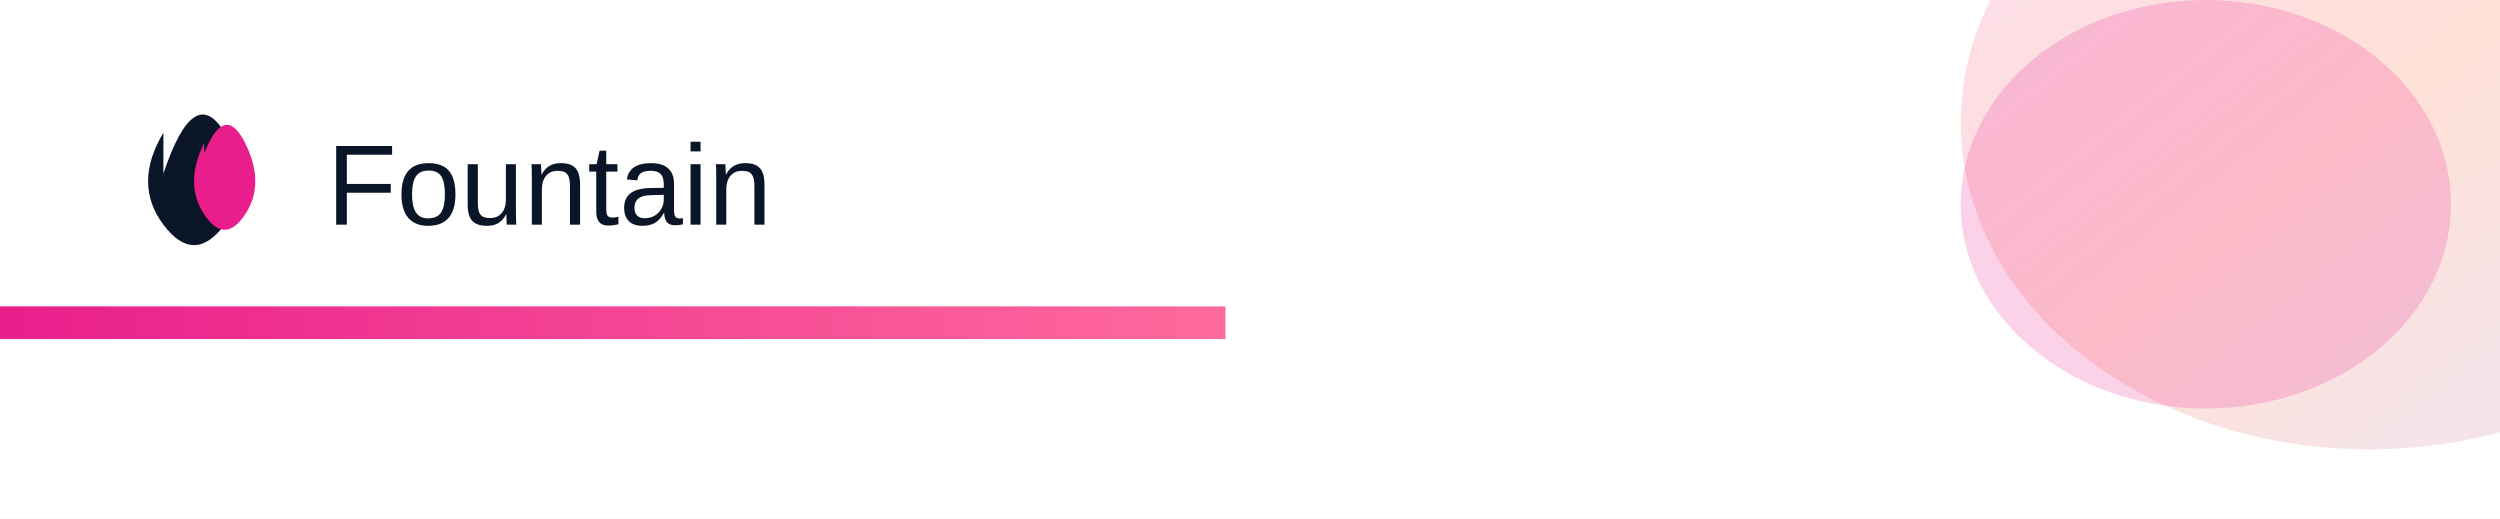
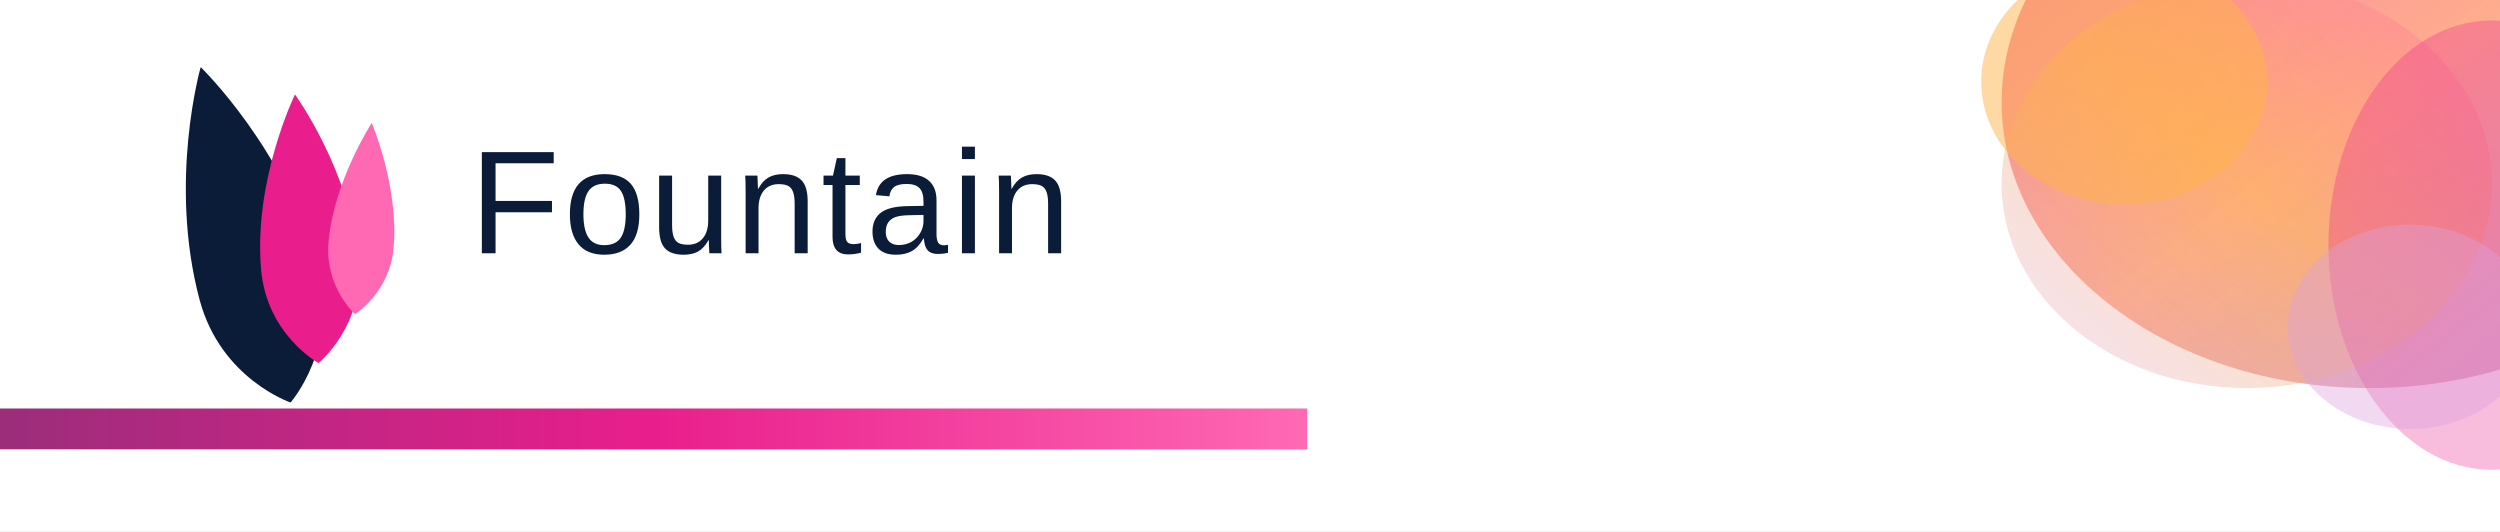
- <svg xmlns="http://www.w3.org/2000/svg" viewBox="0 0 612 127" width="612" height="127">
-   <rect width="612" height="127" fill="white" />
+ <svg xmlns="http://www.w3.org/2000/svg" viewBox="0 0 612 130" width="612" height="130">
+   <rect width="612" height="130" fill="white" />
  <defs>
-     <linearGradient id="pinkGrad" x1="0%" y1="0%" x2="100%" y2="100%">
-       <stop offset="0%" style="stop-color:#E91E8C;stop-opacity:0.3" />
-       <stop offset="50%" style="stop-color:#FF6B35;stop-opacity:0.4" />
-       <stop offset="100%" style="stop-color:#9B59B6;stop-opacity:0.3" />
+     <linearGradient id="grad1" x1="0%" y1="0%" x2="100%" y2="100%">
+       <stop offset="0%" style="stop-color:#E91E8C;stop-opacity:0.9" />
+       <stop offset="50%" style="stop-color:#FF6B35;stop-opacity:0.8" />
+       <stop offset="100%" style="stop-color:#9B59B6;stop-opacity:0.7" />
+     </linearGradient>
+     <linearGradient id="grad2" x1="100%" y1="0%" x2="0%" y2="100%">
+       <stop offset="0%" style="stop-color:#FF69B4;stop-opacity:0.6" />
+       <stop offset="50%" style="stop-color:#FFB347;stop-opacity:0.7" />
+       <stop offset="100%" style="stop-color:#DDA0DD;stop-opacity:0.5" />
+     </linearGradient>
+     <linearGradient id="pinkBar" x1="0%" y1="0%" x2="100%" y2="0%">
+       <stop offset="0%" style="stop-color:#9B2D7B" />
+       <stop offset="50%" style="stop-color:#E91E8C" />
+       <stop offset="100%" style="stop-color:#FF69B4" />
    </linearGradient>
  </defs>
-   <ellipse cx="580" cy="30" rx="100" ry="80" fill="url(#pinkGrad)" opacity="0.5" />
-   <ellipse cx="540" cy="50" rx="60" ry="50" fill="#E91E8C" opacity="0.2" />
-   <g transform="translate(40, 20)">
-     <path d="M0 45 Q15 0 30 25 Q45 50 30 70 Q15 90 0 70 Q-15 50 0 25 Z" fill="#0A1628" transform="scale(0.5)" />
-     <path d="M20 35 Q30 10 40 30 Q50 50 40 65 Q30 80 20 65 Q10 50 20 30 Z" fill="#E91E8C" transform="scale(0.5)" />
-     <text x="40" y="35" font-family="Arial, sans-serif" font-size="28" font-weight="500" fill="#0A1628">Fountain</text>
+   <ellipse cx="580" cy="25" rx="90" ry="70" fill="url(#grad1)" opacity="0.7" />
+   <ellipse cx="550" cy="45" rx="60" ry="50" fill="url(#grad2)" opacity="0.6" />
+   <ellipse cx="610" cy="60" rx="40" ry="55" fill="#E91E8C" opacity="0.3" />
+   <ellipse cx="520" cy="20" rx="35" ry="30" fill="#FFB347" opacity="0.5" />
+   <ellipse cx="590" cy="80" rx="30" ry="25" fill="#DDA0DD" opacity="0.4" />
+   <g transform="translate(45, 15)">
+     <path d="M0 55 C0 25, 15 0, 15 0 C15 0, 30 25, 30 55 C30 75, 15 85, 15 85 C15 85, 0 75, 0 55 Z" fill="#0B1C39" transform="rotate(-15, 15, 42)" />
+     <path d="M18 50 C18 28, 30 8, 30 8 C30 8, 42 28, 42 50 C42 66, 30 74, 30 74 C30 74, 18 66, 18 50 Z" fill="#E91E8C" transform="rotate(-5, 30, 40)" />
+     <path d="M36 45 C36 30, 44 15, 44 15 C44 15, 52 30, 52 45 C52 56, 44 62, 44 62 C44 62, 36 56, 36 45 Z" fill="#FF69B4" transform="rotate(5, 44, 38)" />
  </g>
-   <defs>
-     <linearGradient id="pinkBar" x1="0%" y1="0%" x2="100%" y2="0%">
-       <stop offset="0%" style="stop-color:#E91E8C" />
-       <stop offset="100%" style="stop-color:#FF6B9D" />
-     </linearGradient>
-   </defs>
-   <rect x="0" y="75" width="300" height="8" fill="url(#pinkBar)" />
+   <text x="115" y="62" font-family="Arial, Helvetica, sans-serif" font-size="36" font-weight="400" fill="#0B1C39" letter-spacing="1">Fountain</text>
+   <rect x="0" y="100" width="320" height="10" fill="url(#pinkBar)" />
</svg>
